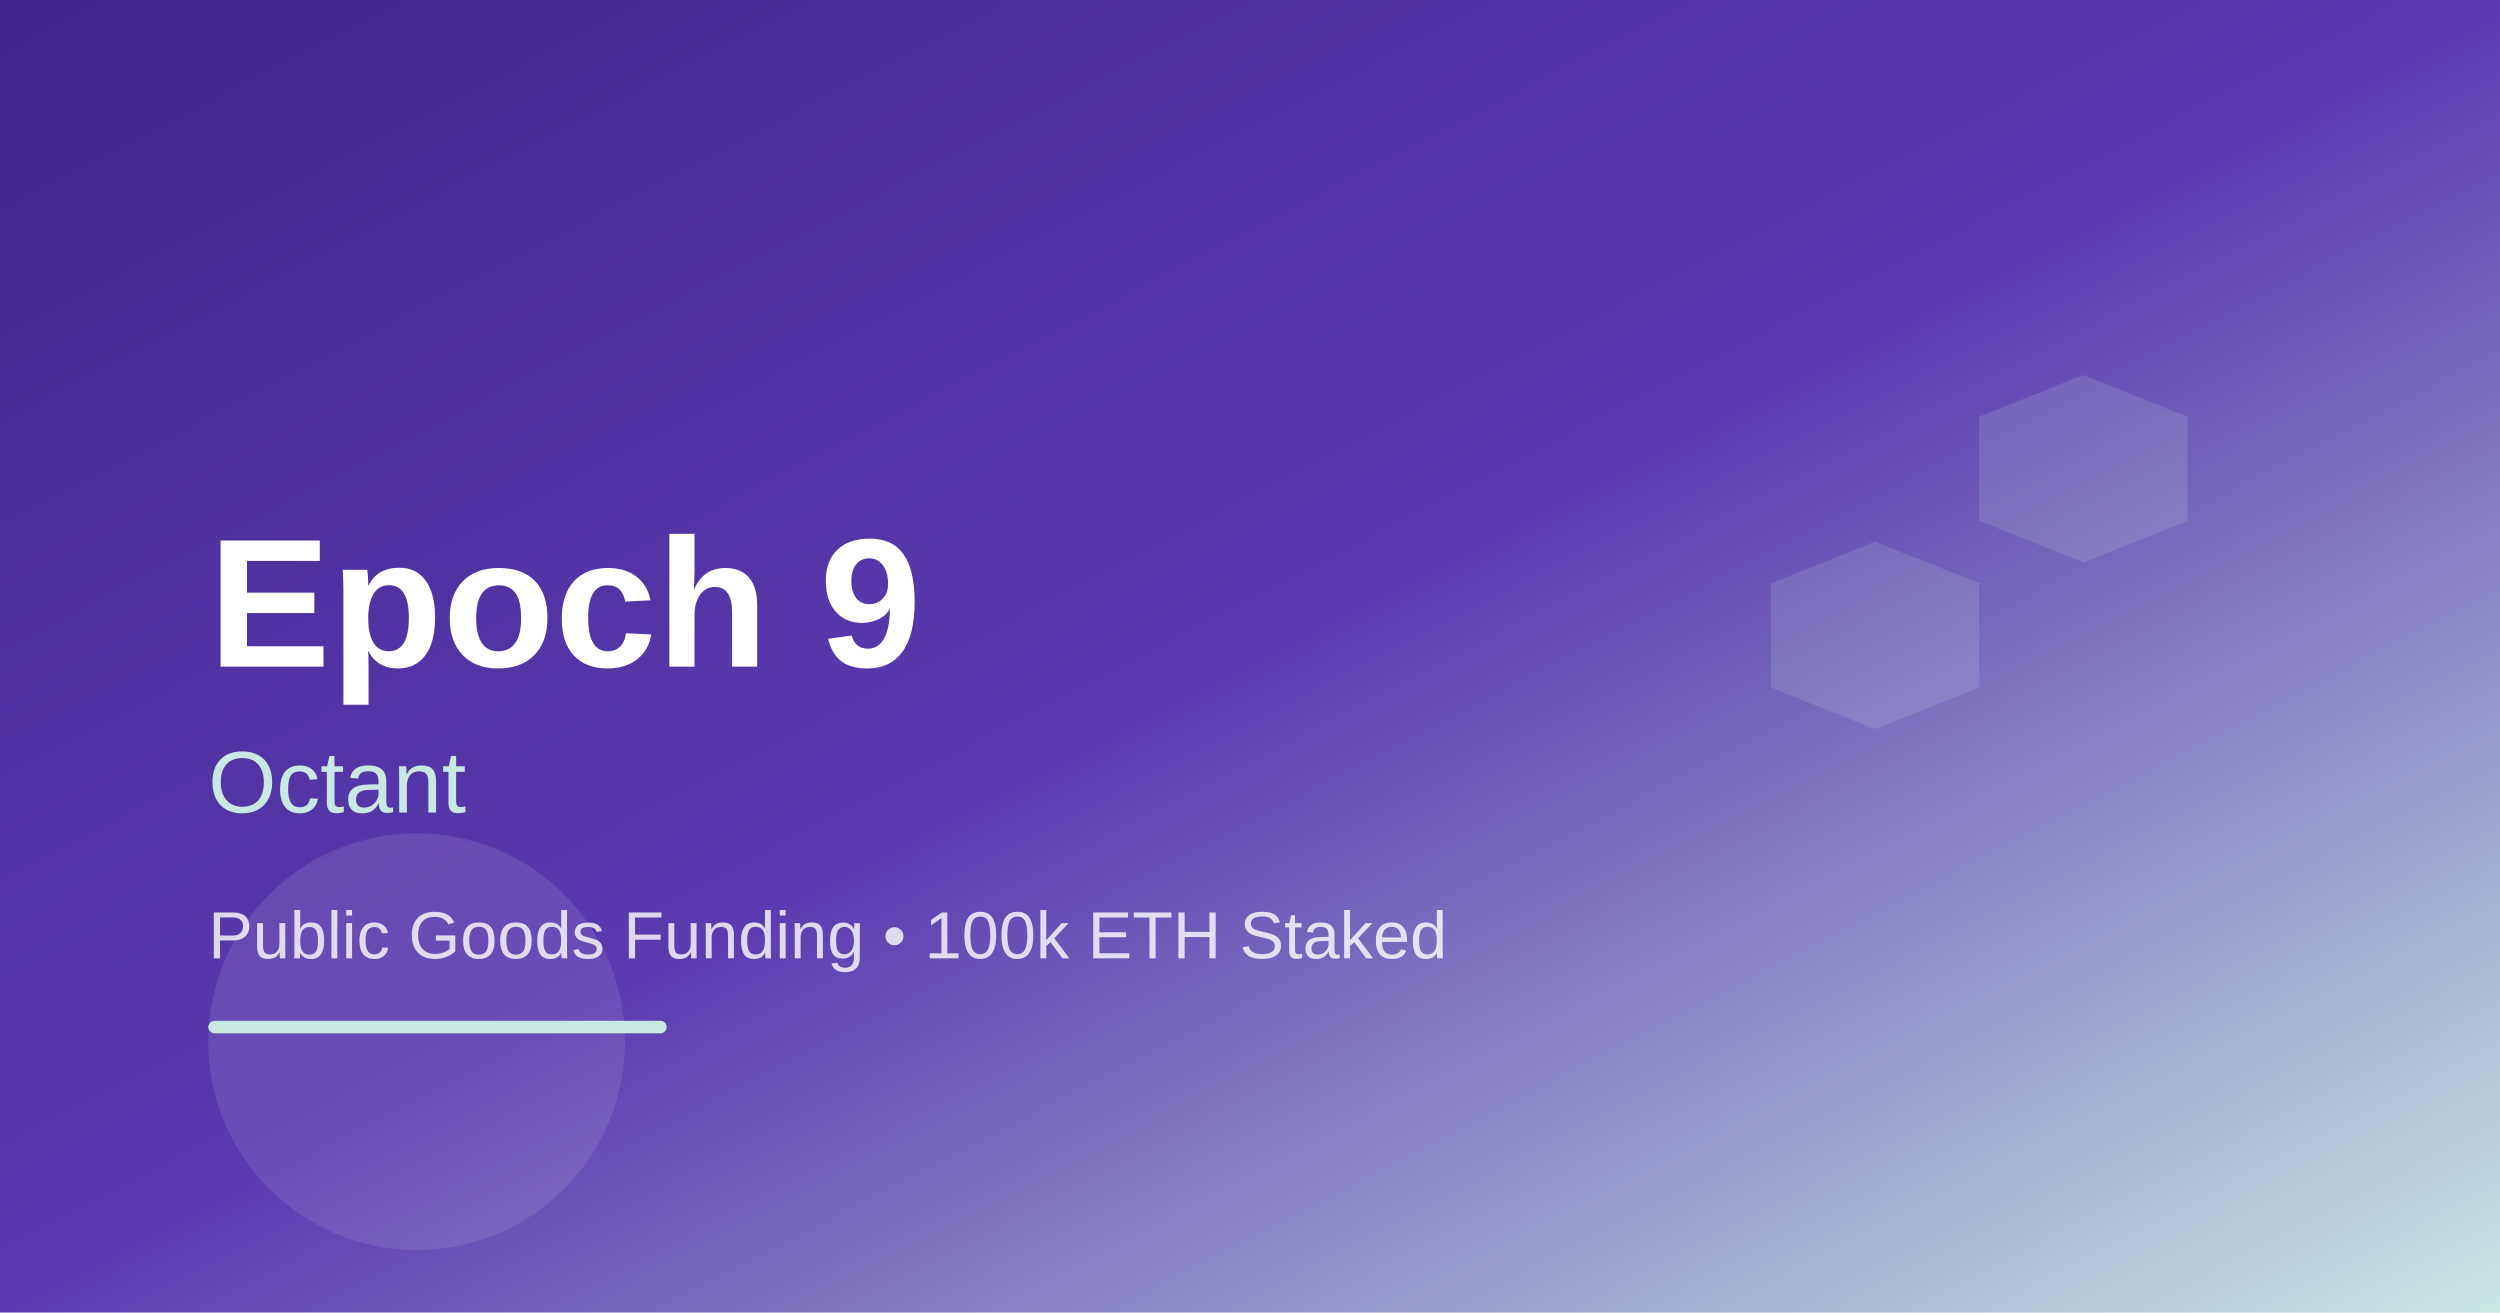
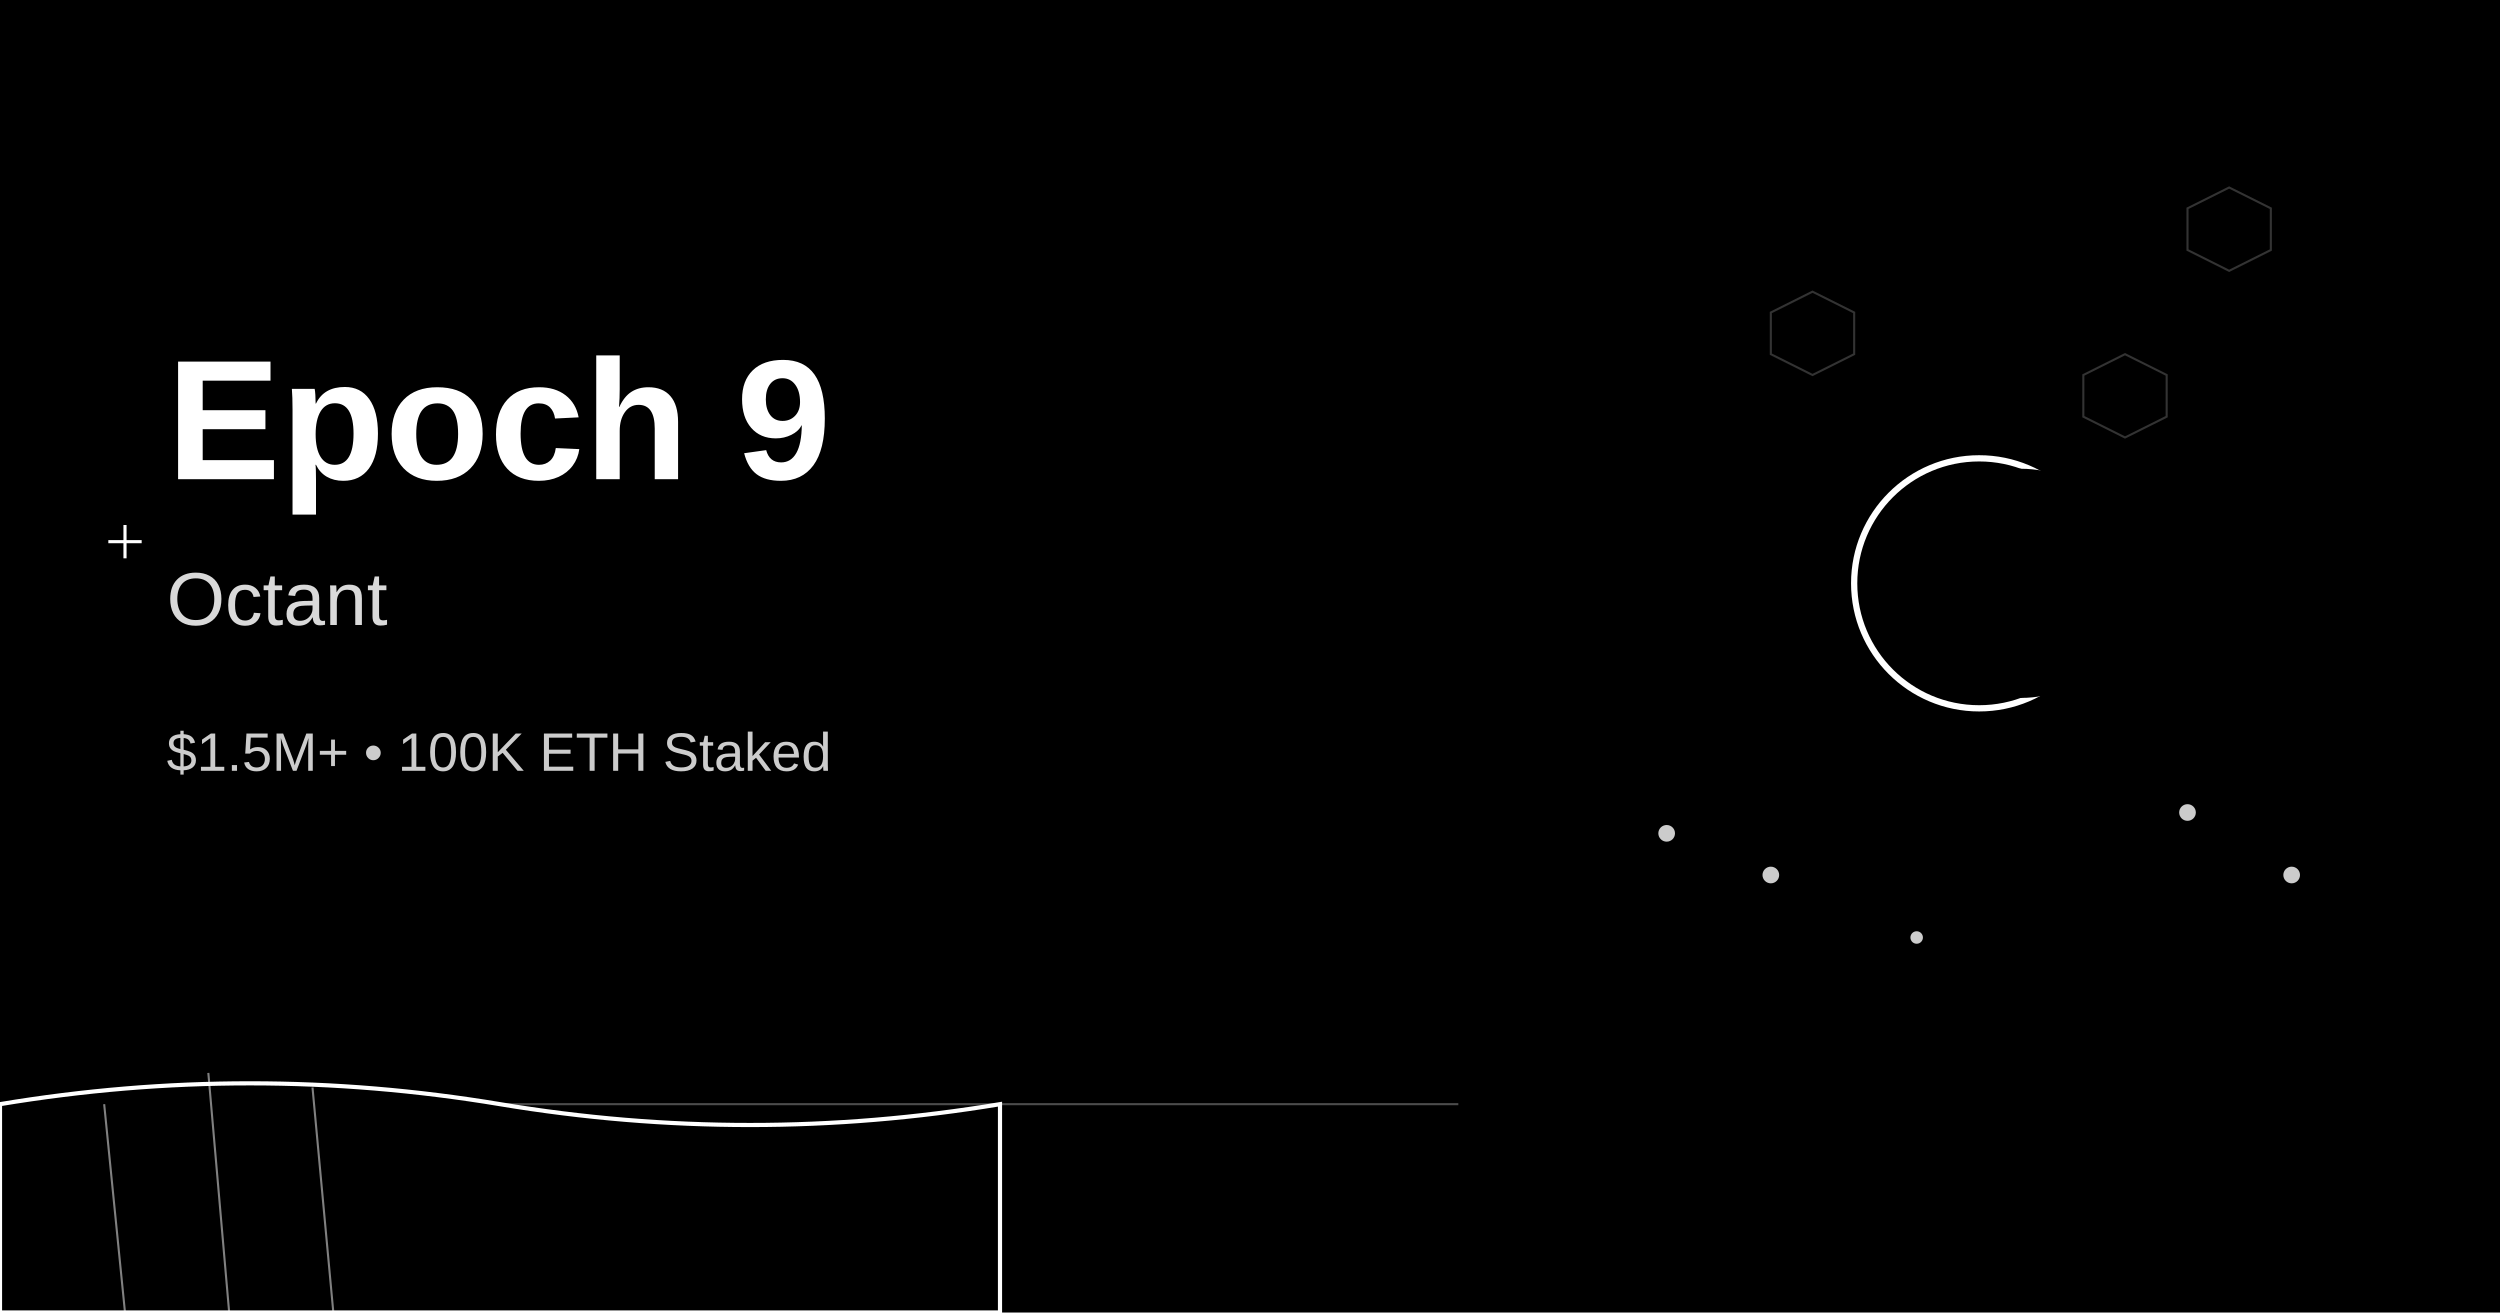
<svg xmlns="http://www.w3.org/2000/svg" width="1200" height="630" viewBox="0 0 1200 630">
-   <defs>
-     <linearGradient id="octant-bg" x1="0%" y1="0%" x2="100%" y2="100%">
-       <stop offset="0%" style="stop-color:#40268C" />
-       <stop offset="50%" style="stop-color:#5a3bb0" />
-       <stop offset="100%" style="stop-color:#c9e8e3" />
-     </linearGradient>
-   </defs>
-   <rect width="1200" height="630" fill="url(#octant-bg)" />
-   <g opacity="0.15">
-     <polygon points="950,200 1000,180 1050,200 1050,250 1000,270 950,250" fill="#c9e8e3" />
-     <polygon points="850,280 900,260 950,280 950,330 900,350 850,330" fill="#c9e8e3" />
+   <rect width="1200" height="630" fill="#000000" />
+   <g transform="translate(950, 280)">
+     <circle cx="0" cy="0" r="60" fill="#000000" stroke="#FFFFFF" stroke-width="3" />
+     <circle cx="20" cy="0" r="55" fill="#000000" />
  </g>
-   <circle cx="200" cy="500" r="100" fill="white" opacity="0.1" />
-   <text x="100" y="320" font-family="Arial, sans-serif" font-size="88" font-weight="bold" fill="white">Epoch 9</text>
-   <text x="100" y="390" font-family="Arial, sans-serif" font-size="42" fill="#c9e8e3" font-weight="500">Octant</text>
-   <text x="100" y="460" font-family="Arial, sans-serif" font-size="32" fill="white" opacity="0.8">Public Goods Funding • 100k ETH Staked</text>
-   <rect x="100" y="490" width="220" height="6" fill="#c9e8e3" rx="3" />
+   <g opacity="0.2">
+     <polygon points="850,150 870,140 890,150 890,170 870,180 850,170" fill="none" stroke="#FFFFFF" stroke-width="1" />
+     <polygon points="1000,180 1020,170 1040,180 1040,200 1020,210 1000,200" fill="none" stroke="#FFFFFF" stroke-width="1" />
+     <polygon points="1050,100 1070,90 1090,100 1090,120 1070,130 1050,120" fill="none" stroke="#FFFFFF" stroke-width="1" />
+   </g>
+   <g opacity="0.8">
+     <circle cx="800" cy="400" r="4" fill="#FFFFFF" />
+     <circle cx="850" cy="420" r="4" fill="#FFFFFF" />
+     <circle cx="1050" cy="390" r="4" fill="#FFFFFF" />
+     <circle cx="1100" cy="420" r="4" fill="#FFFFFF" />
+     <circle cx="920" cy="450" r="3" fill="#FFFFFF" />
+   </g>
+   <line x1="0" y1="530" x2="700" y2="530" stroke="#FFFFFF" stroke-width="1" opacity="0.3" />
+   <path d="M 0 530 Q 120 510 240 530 T 480 530 L 480 630 L 0 630 Z" fill="#000000" stroke="#FFFFFF" stroke-width="2" />
+   <g opacity="0.5">
+     <line x1="50" y1="530" x2="60" y2="630" stroke="#FFFFFF" stroke-width="1" />
+     <line x1="100" y1="515" x2="110" y2="630" stroke="#FFFFFF" stroke-width="1" />
+     <line x1="150" y1="522" x2="160" y2="630" stroke="#FFFFFF" stroke-width="1" />
+   </g>
+   <text x="80" y="230" font-family="Arial, sans-serif" font-size="82" font-weight="bold" fill="#FFFFFF">Epoch 9</text>
+   <text x="80" y="300" font-family="Arial, sans-serif" font-size="36" font-weight="500" fill="#FFFFFF" opacity="0.85">Octant</text>
+   <text x="80" y="370" font-family="Arial, sans-serif" font-size="26" fill="#FFFFFF" opacity="0.8">$1.5M+ • 100K ETH Staked</text>
+   <g transform="translate(60, 260)">
+     <line x1="0" y1="-8" x2="0" y2="8" stroke="#FFFFFF" stroke-width="1.5" />
+     <line x1="-8" y1="0" x2="8" y2="0" stroke="#FFFFFF" stroke-width="1.5" />
+   </g>
</svg>
